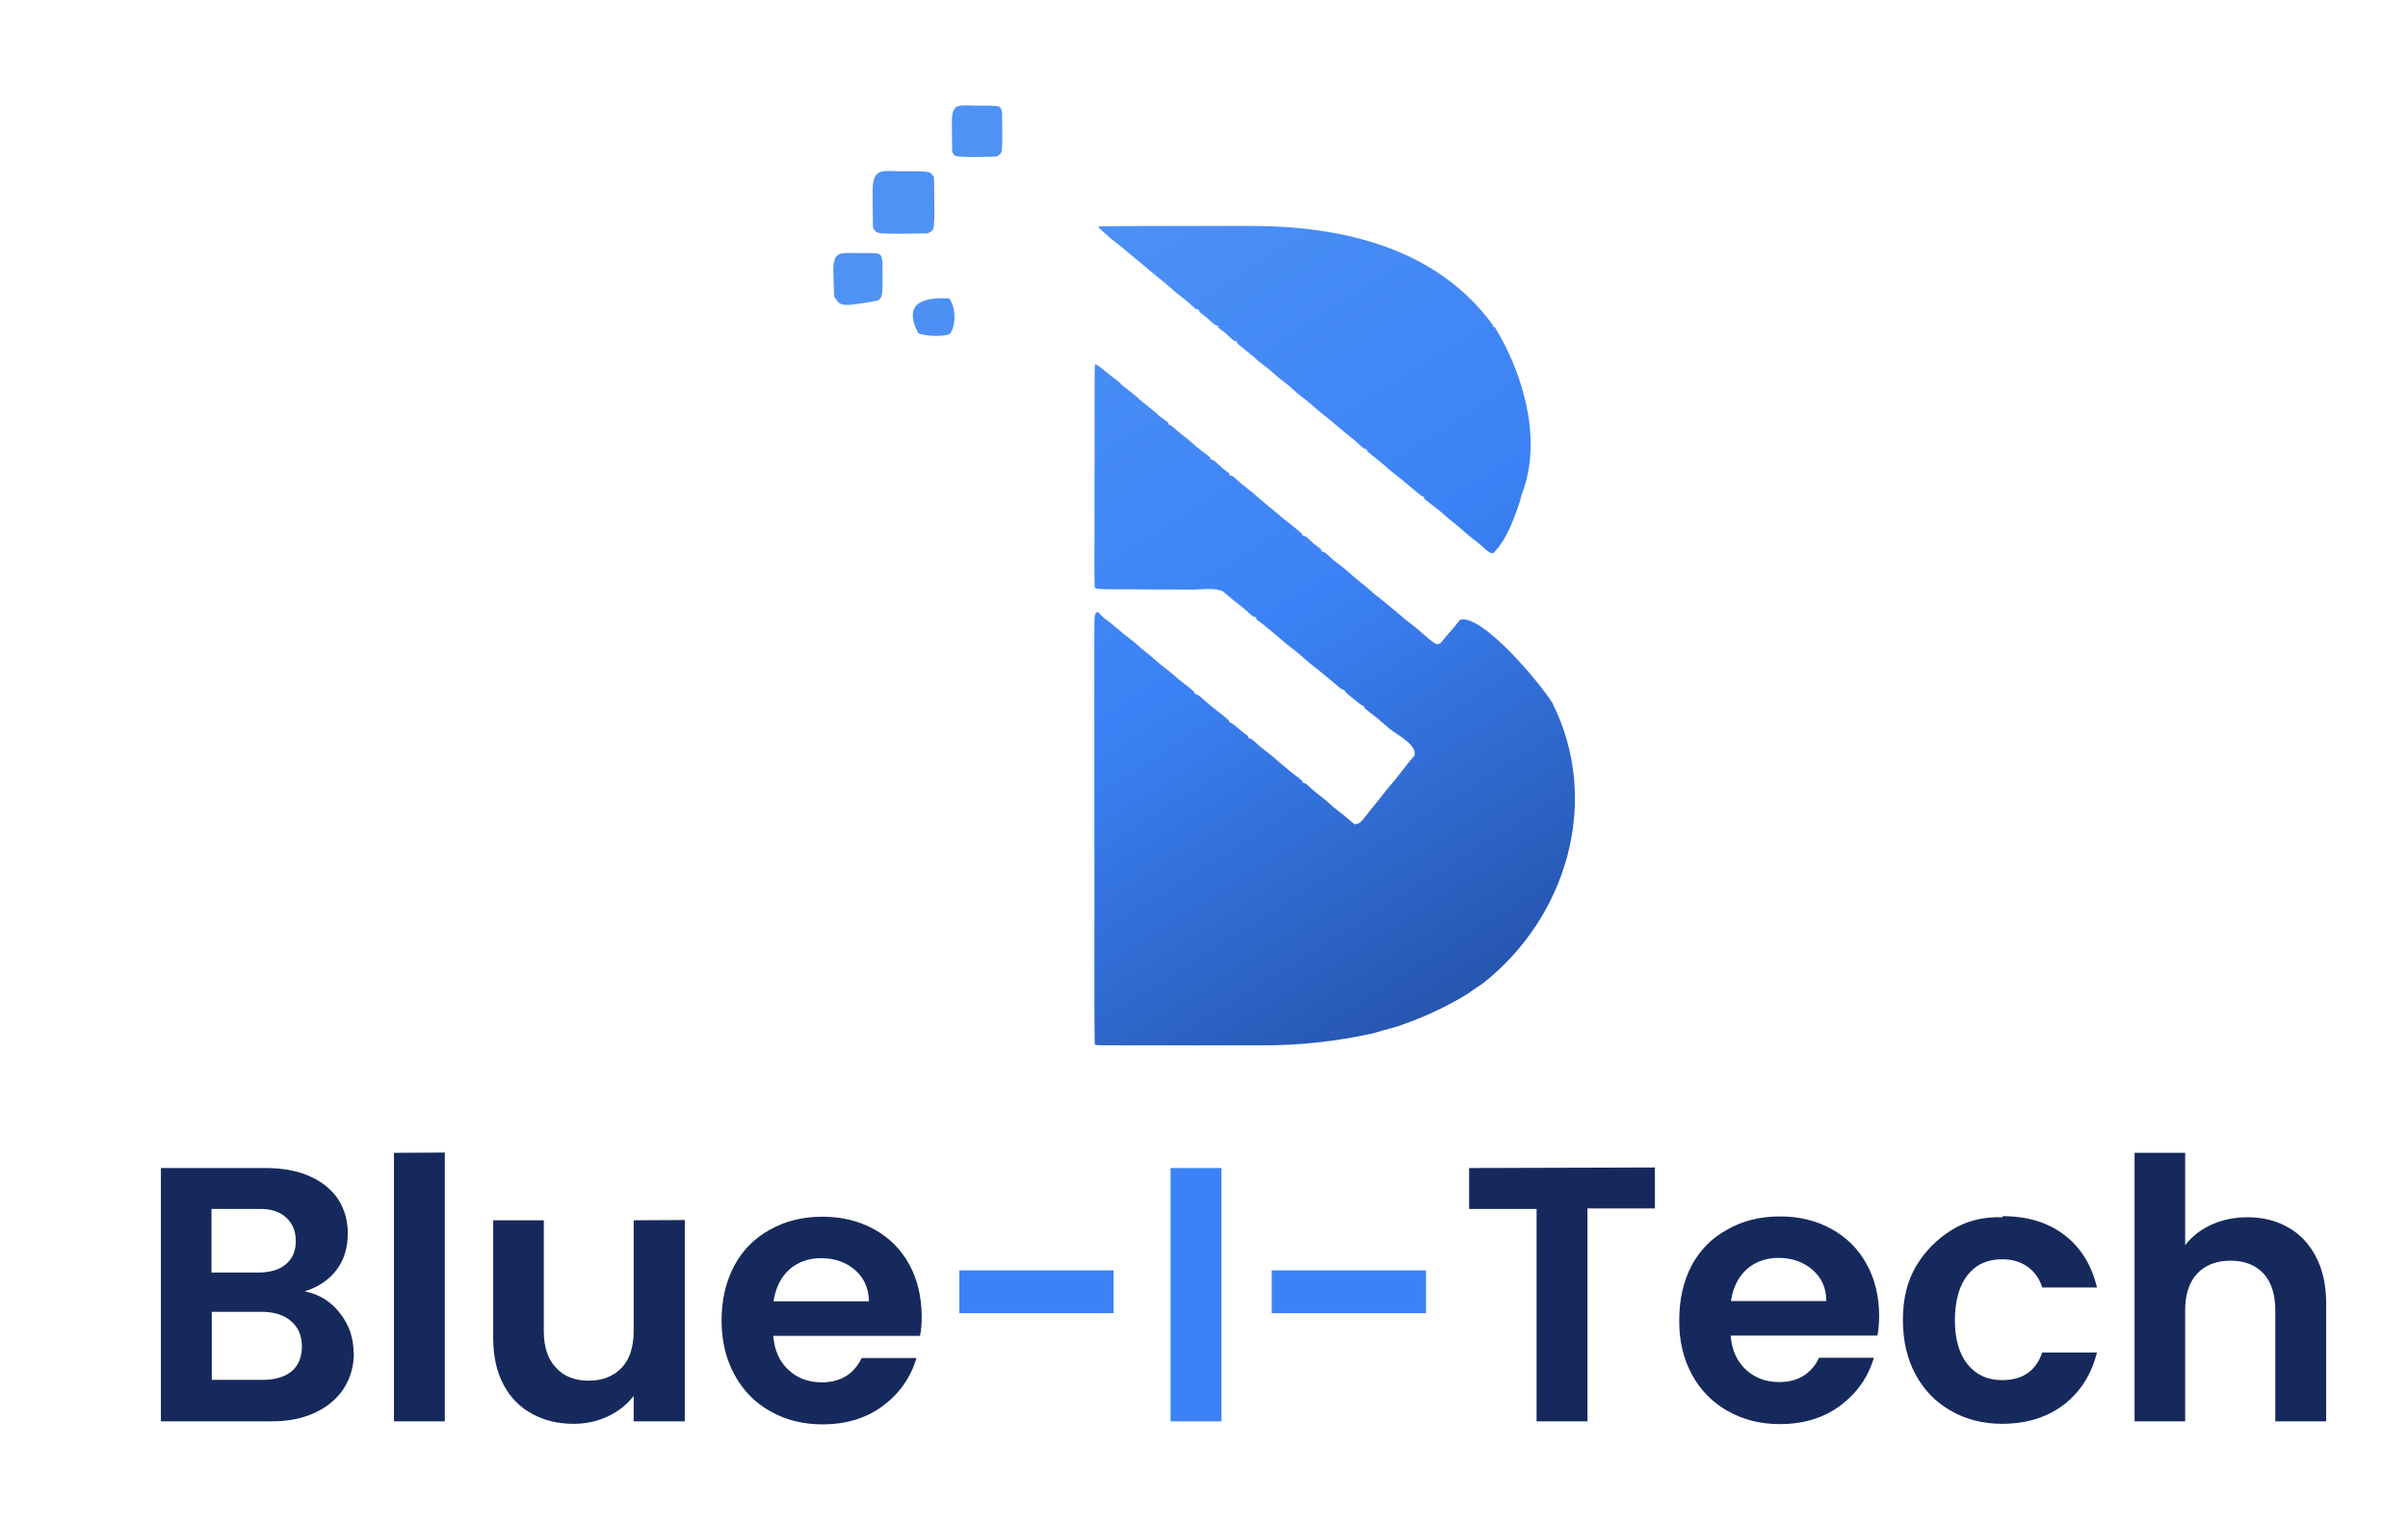
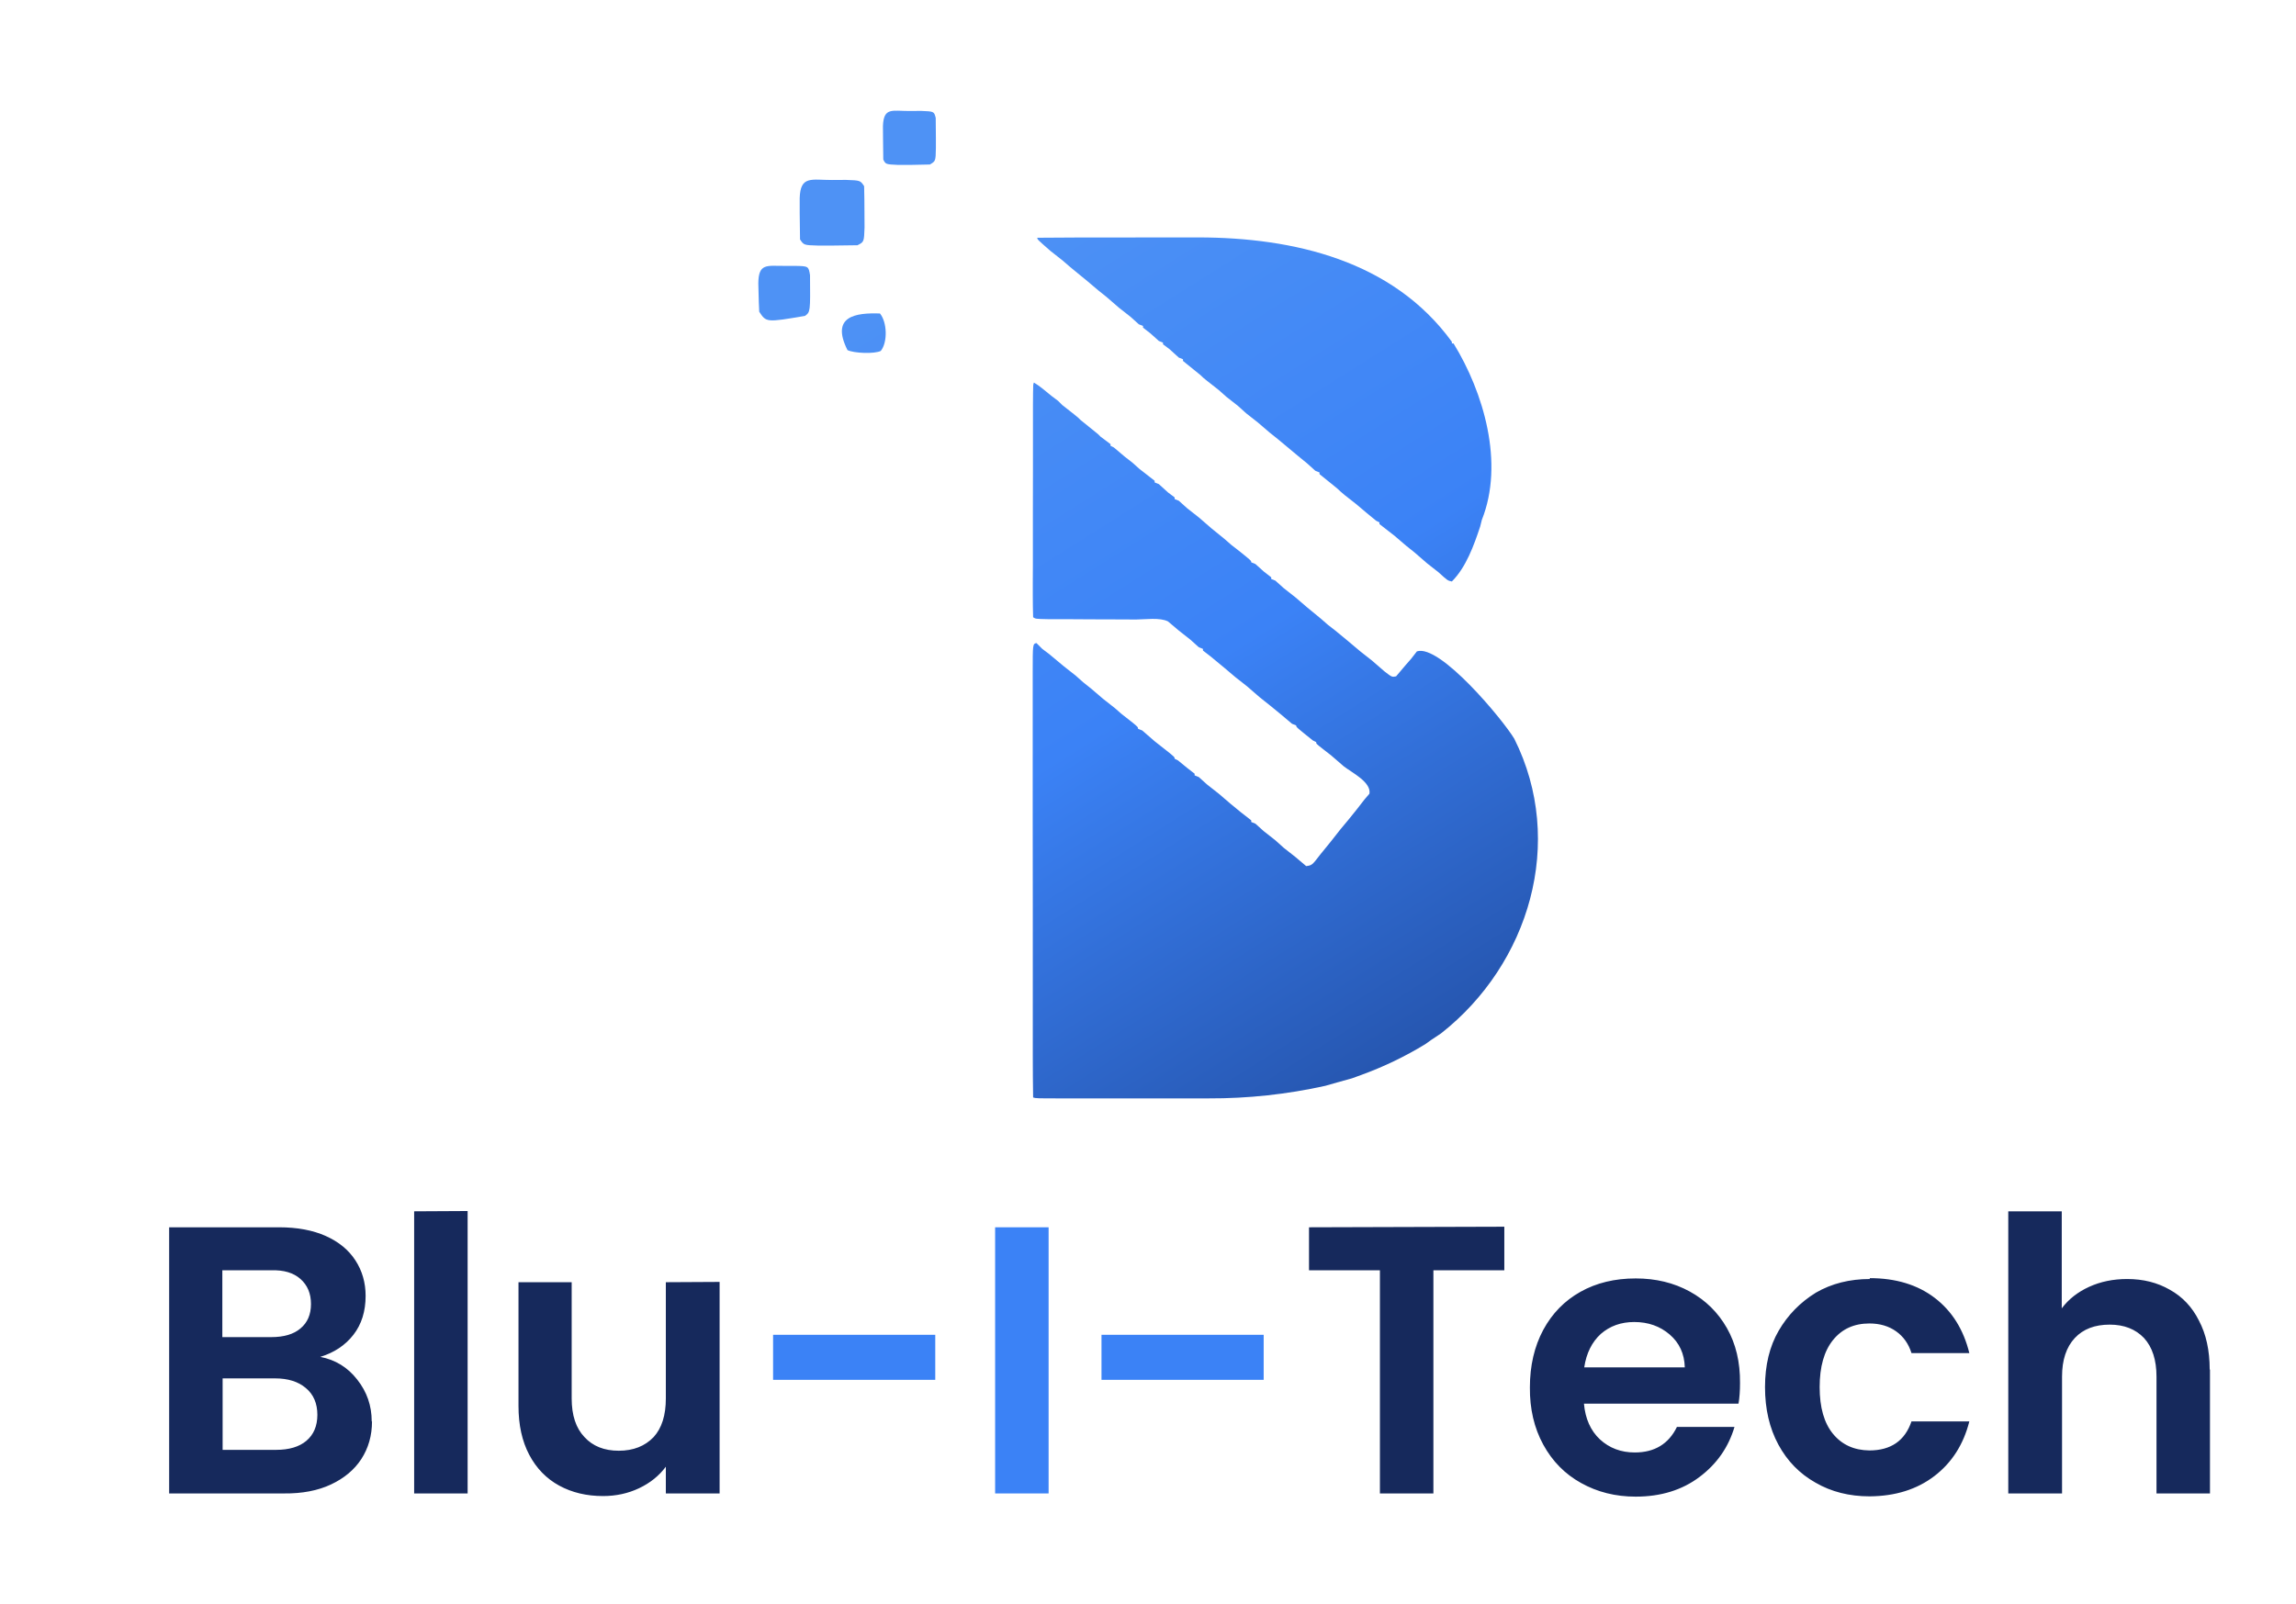
- <svg xmlns="http://www.w3.org/2000/svg" role="img" aria-label="Blue-I-Tech" width="871" height="552" viewBox="0 0 871 552">
+ <svg xmlns="http://www.w3.org/2000/svg" role="img" width="790" height="552" aria-label="Blu-I-Tech" viewBox="0 0 790 552">
  <defs>
    <linearGradient id="a" x1="360" x2="1000" y1="300" y2="1316" gradientUnits="userSpaceOnUse">
      <stop offset="0" stop-color="#4e92f5" />
      <stop offset=".5" stop-color="#3b82f6" />
      <stop offset="1" stop-color="#2350a6" />
    </linearGradient>
  </defs>
-   <g fill="url(#a)" transform="translate(249.03 4.487)scale(.28644)">
+   <g fill="url(#a)" transform="translate(208.53 4.487)scale(.28644)">
    <path d="m364.3 117.7 14.1-.1c15.6.6 15.6.6 17.6 8.4l.2 23.4v12.9c-.3 15.6-.3 15.6-7.2 19.7q-12.2.4-24.5.5h-13.4c-15.2-.7-15.2-.7-18.1-6.5l-.3-25.8-.1-14.4c.8-23 11.4-18 31.7-18.1" />
    <path d="m271.4 200.6 16.8-.1c17.2.6 17.2.6 21.8 7.5q.4 15.9.4 31.8l.1 17.8c-.6 17.4-.6 17.4-8.5 21.4l-30.4.4h-16.8c-17.2-.5-17.2-.5-21.8-7.4l-.4-31.9v-17.7c.8-27.5 14.4-21.7 38.8-21.8" />
    <path d="M518 270q24.9-.3 49.7-.3h47.9l49.4-.1h46.4c114.7.2 233.5 27.7 304.6 125.4v2h2c36.2 58.8 61.2 143.9 34 212l-2 8c-7.5 22.6-16.9 48.9-34 66-5-1-5-1-16-11l-14-11-15-13-10-8-14-12-18-14v-2l-4-2a1155 1155 0 0 1-24-20l-14-11q-4.7-3.9-9-8l-21-17v-2l-5-2-10-9-11-9q-12.2-10-24-20l-10-8-14-12-14-11-10-9-14-11-9-8-14-11c-5-4-5-4-8-7l-21-17v-2l-5-2-11-10-8-6v-2l-5-2-10-9-9-7v-2l-5-2-10-9-14-11-15-13-10-8-13-11-11-9a574 574 0 0 1-19-16l-14-11c-16-14-16-14-16-16" />
    <path d="M214 303.8h12.6c16.6.3 16.6.3 18.4 11.1.4 44.2.4 44.2-6 49-46.5 7.9-46.5 7.9-55-5q-.6-11-.8-22l-.3-12.3c.3-24 10-20.8 31.1-20.8" />
    <path d="M329 361c8.6 10.3 9.5 34.4 1 45-7.7 3.8-32.3 2.8-40-1-20.5-40.9 9.8-45 39-44" />
    <path d="M514 444c7.5 4.5 14.2 10.5 21 16l8 6 5 5 14 11c5 4 5 4 8 7l21 17 3 3 12 9v2l4 2 13 11 9 7 9 8 18 14v2l5 2 11 10 8 6v2l5 2 10 9 14 11 15 13 16 13 8 7 9 7c15 12 15 12 15 14l5 2 10 9 9 7v2l5 2 10 9 14 11 14 12 17 14 8 7 9 7q15.2 12.4 30 25l14 11 15 13c9 7 9 7 14 6l11-13 7-8 7-9c27.6-9.2 103.5 82.4 117 105 62 123.9 18 270.7-88 354l-12 8-7 5a429 429 0 0 1-77 37l-11 4-18 5-14 4a635 635 0 0 1-140.2 15.1H551c-34.7 0-34.7 0-38-1.1q-.4-25-.4-50.1v-182.8l-.1-98.9V792.7c0-34.6 0-34.6 4.5-35.7l7 7 8 6q9 7.3 18 15l14 11 9 8 10 8 14 12 14 11 8 7 14 11c6 5 6 5 6 7l5 2 15 13 14 11c10 8 10 8 10 10l4 2 11 9 9 7v2l5 2 10 9 14 11 14 12q12.2 10.3 25 20v2l5 2 10 9 14 11 10 9 14 11 13 11c7-1 7-1 17-14l13-16 11-14 10-12q9.7-11.8 19-24l6-7c2.3-14-21.3-25.4-31-33l-15-13-9-7c-9-7-9-7-9-9l-4-2c-20-16-20-16-20-18l-5-2-13-11q-12.9-10.7-26-21l-15-13-14-11-13-11c-18-15-18-15-26-21v-2l-5-2-10-9-14-11-13-11c-9.9-5-27.7-2.3-38.2-2.3l-21.1-.1-33.5-.1-32.1-.2h-19.6C516 728 516 728 513 726q-.4-13-.4-25.9v-17l.1-18.5v-58.3l.1-60.7v-73.7l.1-15c.1-10.9.1-10.9 1.1-12.9" />
  </g>
-   <path fill="#16295c" d="M128 489.2q0 7.3-3.7 13-3.6 5.5-10.4 8.7T97.8 514H58.2v-91.6H96q9.4 0 16.1 3t10.3 8.4q3.4 5.4 3.4 12.2 0 8-4.2 13.4t-11.4 7.6q7.8 1.5 12.7 7.8 5 6.3 5 14.4m-51.4-29h16.8q6.6 0 10.1-3 3.6-3 3.6-8.4t-3.6-8.6-10-3H76.5Zm32.7 26.8q0-6-4-9.3-3.9-3.3-10.6-3.3h-18V499H95q6.7 0 10.5-3.1 3.7-3.2 3.7-9m51.7-70.1V514h-18.4v-97.1Zm86.8 24.4V514h-18.5v-9.2q-3.6 4.7-9.3 7.4t-12.4 2.7q-8.5 0-15-3.6-6.7-3.6-10.4-10.6t-3.7-16.8v-42.6h18.3v40q0 8.7 4.4 13.3 4.3 4.7 11.8 4.7t12-4.7q4.3-4.6 4.3-13.3v-40Zm85.1 41.9h-53.1q.6 7.8 5.5 12.3 4.8 4.5 12 4.5 10.2 0 14.5-8.8h19.8q-3.1 10.5-12 17.2-9 6.8-22 6.8-10.5 0-18.8-4.7-8.3-4.6-13-13.2t-4.7-19.7 4.6-19.8q4.6-8.5 12.9-13 8.3-4.7 19-4.7 10.4 0 18.6 4.5t12.7 12.6 4.6 18.9q0 4-.6 7m-18.5-12.4q-.1-7-5-11.3T297 455q-6.8 0-11.5 4.1-4.6 4.2-5.7 11.5Zm284.3-48.4V437h-24.4v77h-18.4v-76.8h-24.4v-14.8ZM679 483h-53q.6 7.8 5.5 12.3t12 4.5q10.2 0 14.5-8.8h19.8q-3.1 10.5-12 17.2-9 6.8-22 6.8-10.5 0-18.8-4.7-8.3-4.6-13-13.2t-4.6-19.7q0-11.2 4.5-19.8 4.6-8.5 13-13 8.2-4.7 19-4.7 10.3 0 18.5 4.5t12.7 12.6q4.6 8.2 4.6 18.9 0 4-.6 7m-18.5-12.4q0-7-5-11.3t-12.3-4.3q-6.8 0-11.5 4.1-4.6 4.2-5.7 11.5Zm63.7-30.7q13.5 0 22.4 6.8t11.8 19h-19.8q-1.5-4.8-5.3-7.5t-9.2-2.7q-8 0-12.5 5.7t-4.6 16.2q0 10.4 4.6 16.1t12.5 5.7q11.1 0 14.5-10h19.8q-3 11.9-11.9 18.8t-22.3 7q-10.5 0-18.6-4.7-8.2-4.6-12.8-13.1t-4.6-19.8T693 458t12.8-13.1 18.6-4.7m117 31.2V514H823v-40.2q0-8.6-4.3-13.3-4.4-4.6-11.9-4.6t-12 4.6q-4.4 4.7-4.4 13.3V514h-18.3v-97.1h18.3v33.4q3.6-4.7 9.5-7.4t13.1-2.7q8.3 0 14.7 3.7 6.4 3.6 10 10.6 3.7 7 3.7 16.8" />
-   <path fill="#3b82f6" d="M402.8 459.4v15.5H347v-15.5Zm39-37V514h-18.4v-91.6Zm74 37v15.5H460v-15.5Z" />
+   <path fill="#16295c" d="M128 489.2q0 7.3-3.7 13-3.6 5.5-10.4 8.7T97.7 514H58.2v-91.6H96q9.4 0 16.1 3t10.2 8.4 3.5 12.2q0 8-4.2 13.4t-11.4 7.6q7.8 1.5 12.7 7.8 5 6.3 5 14.4m-51.4-29h16.8q6.6 0 10.1-3 3.6-3 3.6-8.4t-3.6-8.6-10-3H76.5Zm32.7 26.8q0-6-4-9.3-3.9-3.3-10.6-3.3h-18V499H95q6.7 0 10.4-3.1 3.8-3.2 3.8-9m51.7-70.1V514h-18.4v-97.1Zm86.7 24.4V514h-18.5v-9.2q-3.5 4.7-9.2 7.4t-12.4 2.7q-8.5 0-15.1-3.6t-10.3-10.6-3.7-16.8v-42.6h18.3v40q0 8.7 4.4 13.3 4.3 4.7 11.8 4.7t12-4.7q4.2-4.6 4.2-13.3v-40Zm270-19v15h-24.4V514h-18.4v-76.8h-24.4v-14.8Zm80.5 60.9H545q.7 7.8 5.5 12.3 4.9 4.5 12 4.5 10.2 0 14.5-8.8h19.8q-3.1 10.5-12 17.2-9 6.8-22 6.8-10.4 0-18.8-4.7-8.3-4.6-13-13.2t-4.6-19.7q0-11.2 4.6-19.8 4.6-8.5 12.8-13.1t19-4.6q10.4 0 18.6 4.5t12.8 12.6 4.5 18.9q0 4-.5 7m-18.5-12.4q-.2-7-5.2-11.3t-12.2-4.3q-6.8 0-11.5 4.1-4.6 4.2-5.7 11.5Zm63.6-30.7q13.5 0 22.4 6.8t11.9 19h-19.9q-1.5-4.8-5.3-7.5t-9.2-2.7q-7.9 0-12.5 5.7t-4.6 16.2 4.6 16.1 12.5 5.7q11.1 0 14.5-10h19.9q-3 11.9-12 18.8t-22.3 7q-10.5 0-18.6-4.7-8.2-4.6-12.8-13.1t-4.6-19.8T612 458t12.8-13.1q8.1-4.7 18.6-4.7m117 31.2V514H742v-40.2q0-8.6-4.3-13.3-4.4-4.6-11.8-4.6-7.7 0-12 4.6-4.4 4.7-4.4 13.3V514H691v-97.1h18.4v33.4q3.5-4.7 9.4-7.4t13.1-2.7q8.3 0 14.7 3.7 6.5 3.6 10 10.6 3.7 7 3.7 16.8" />
+   <path fill="#3b82f6" d="M321.8 459.4v15.5H266v-15.5Zm39-37V514h-18.4v-91.6Zm74 37v15.5H379v-15.5Z" />
</svg>
